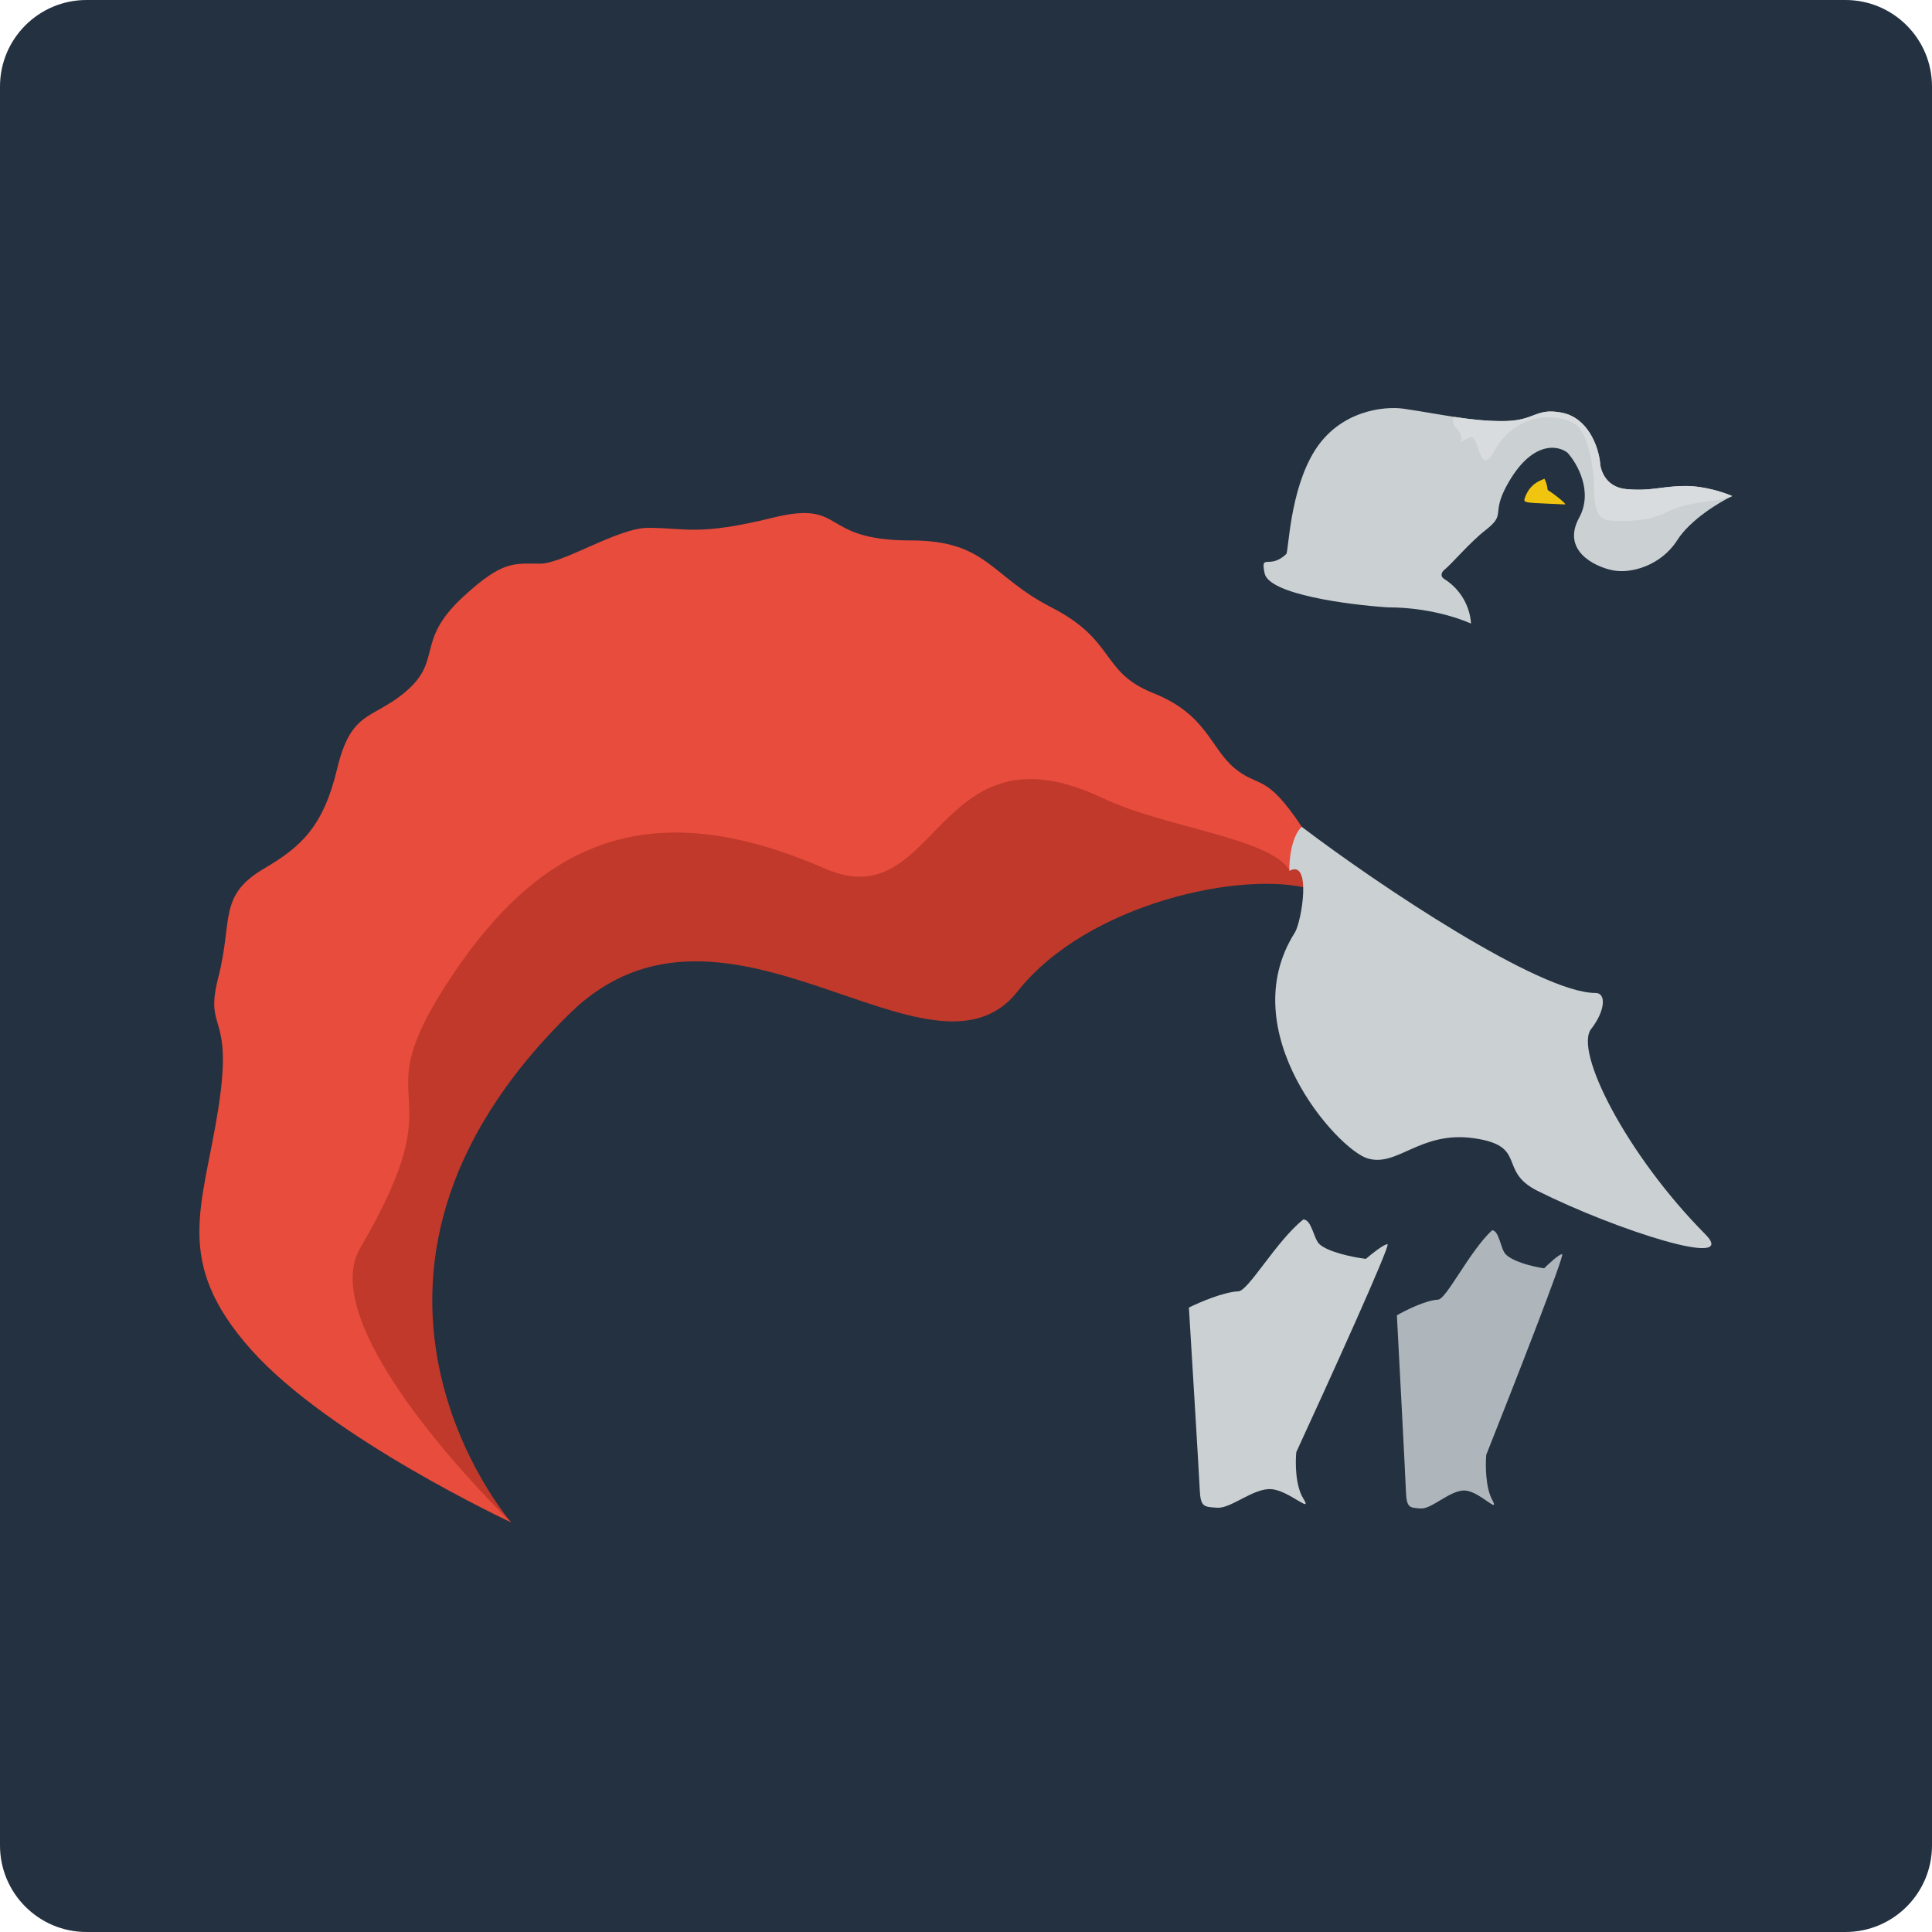
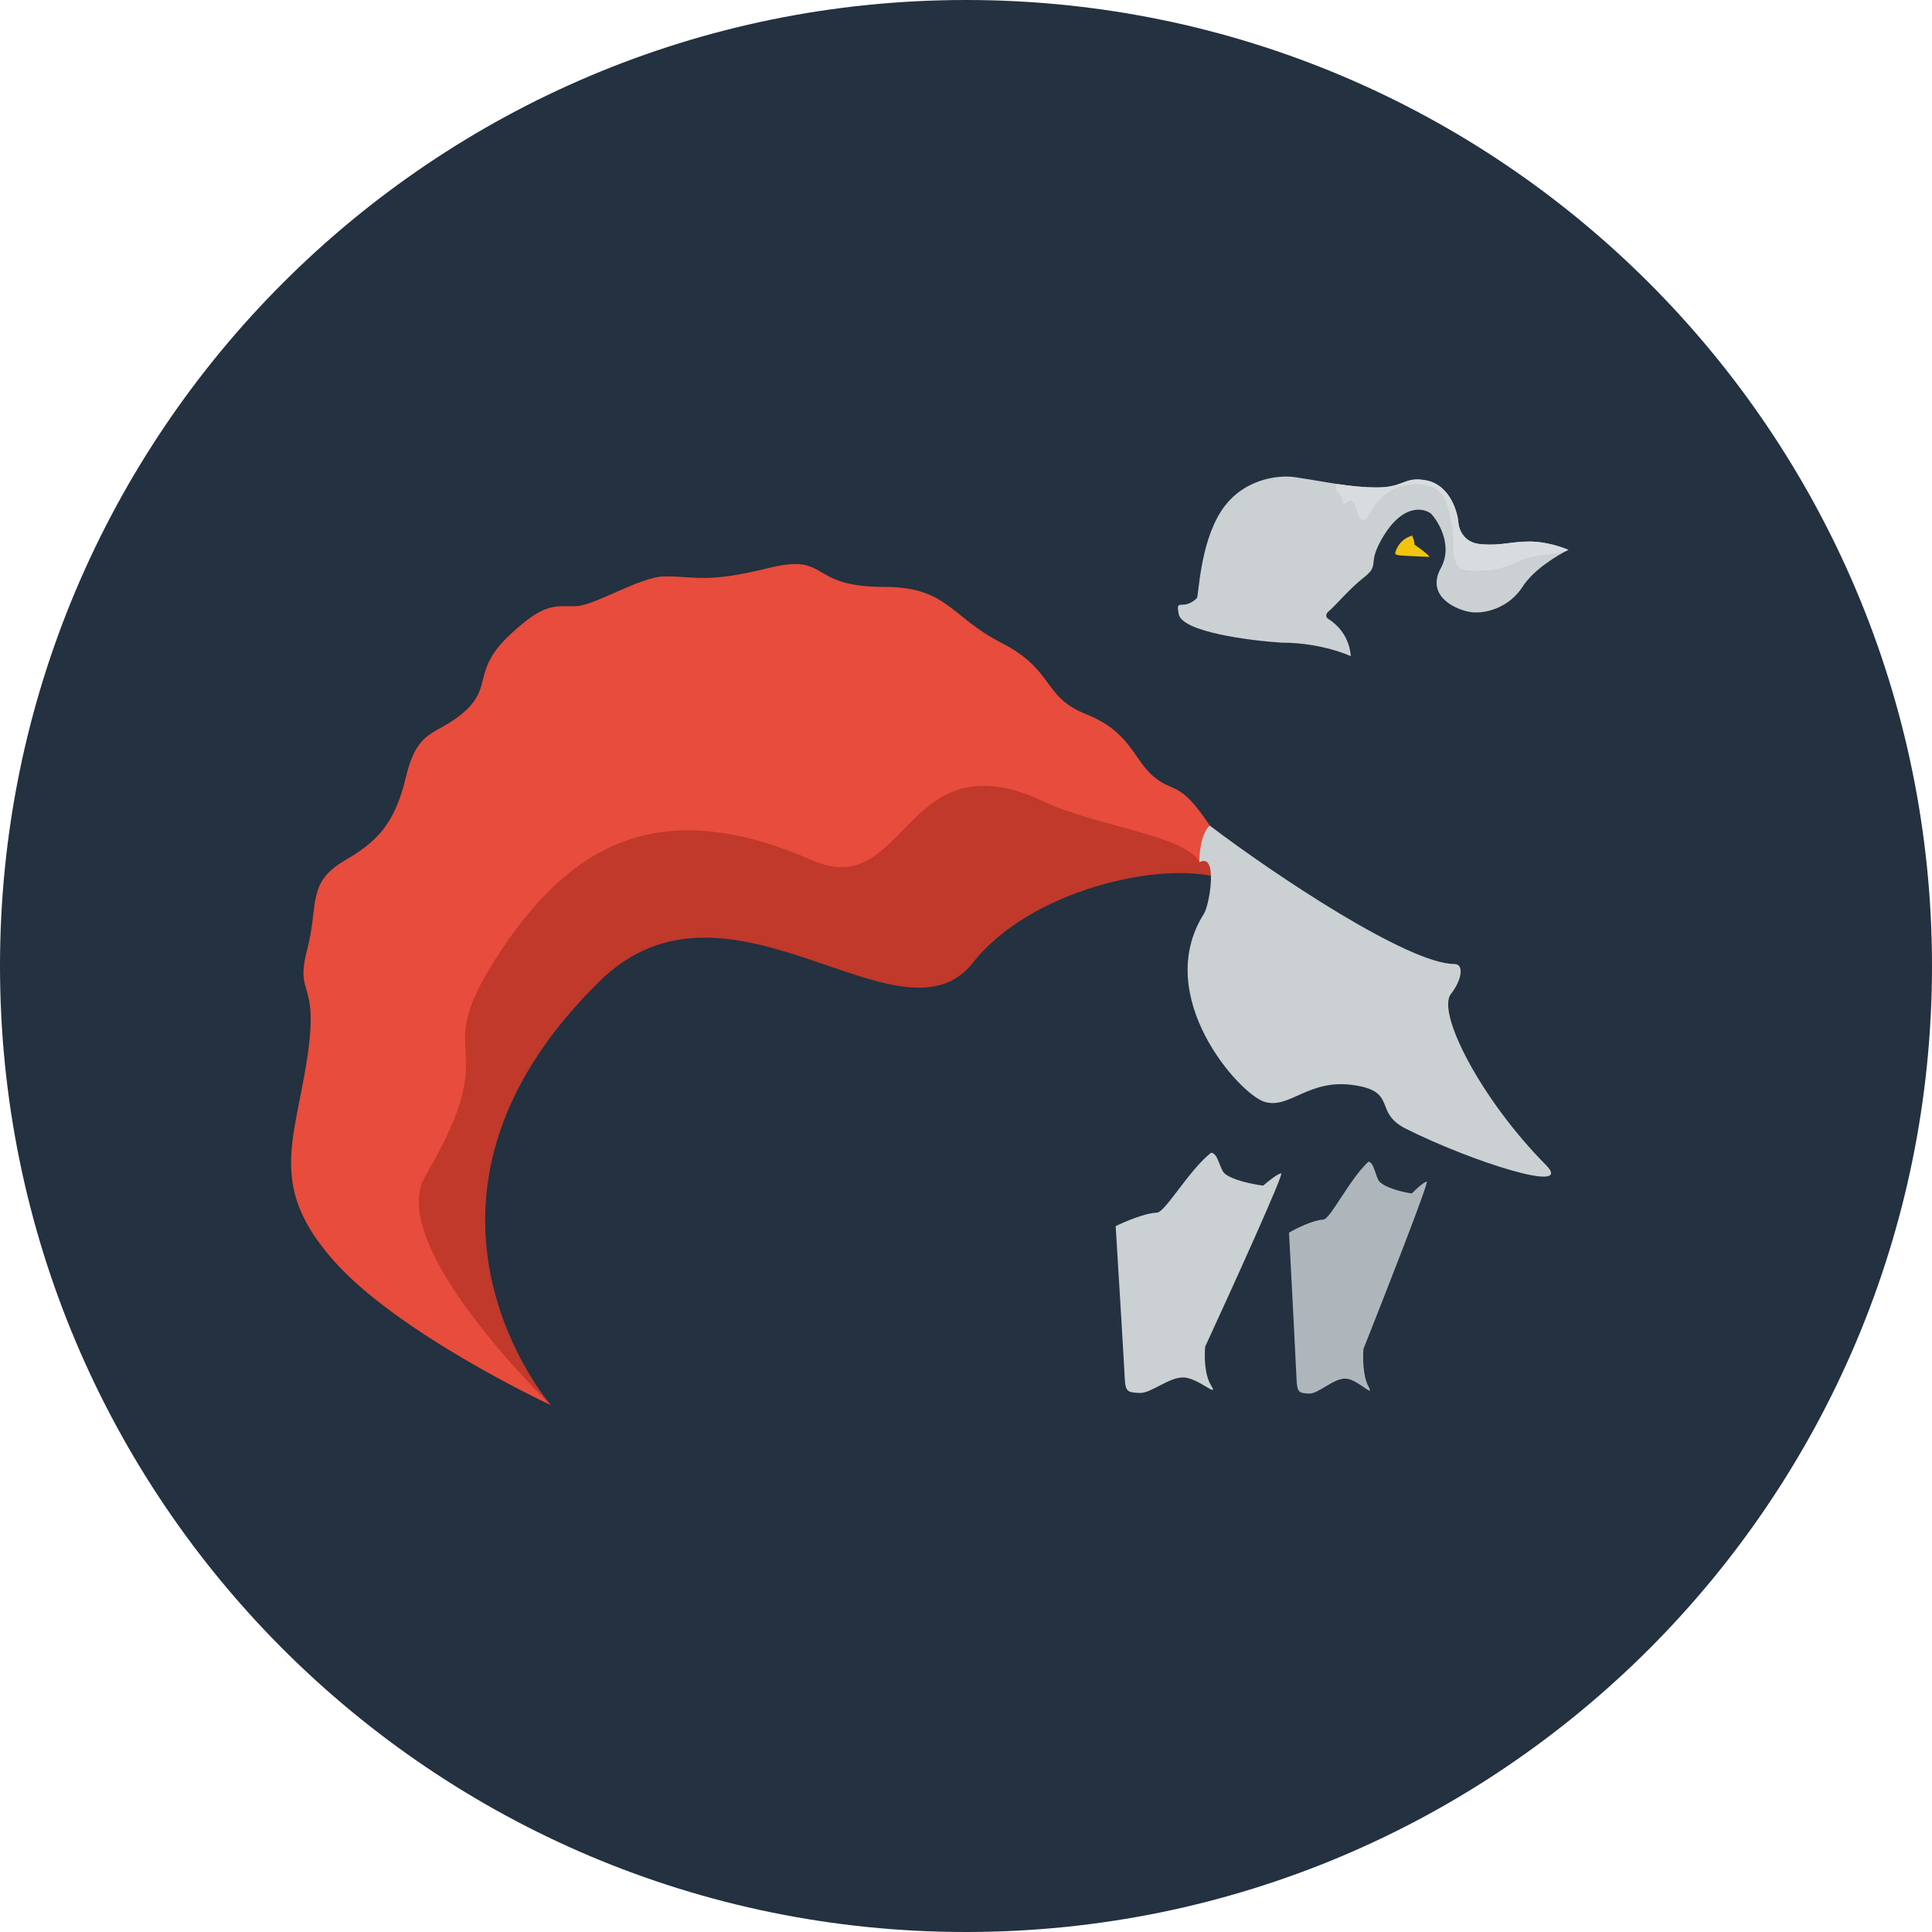
- <svg xmlns="http://www.w3.org/2000/svg" width="1250" height="1250" viewBox="0 0 1250 1250" fill="none">
-   <rect width="1250" height="1250" rx="56" fill="#233140" />
-   <path d="M658.376 641.451C703.293 584.497 804.52 562.585 848.786 575.374L831.698 542.975L613.947 484.145C553.244 482.866 407.035 489.261 307.826 525.07C183.815 569.832 230.685 663.618 193.58 702.412C163.895 733.447 203.428 856.365 238.255 911.5C266.409 927.131 330.755 985 330.755 985C330.755 985 193.58 826.996 368.855 655.519C468.992 557.551 602.23 712.643 658.376 641.451Z" fill="#C0392B" />
-   <path d="M842.286 534.996C859.799 561.412 874.893 559.994 868.355 584.825C856.131 596.927 852.581 591.529 854.286 570.496C855.992 549.463 834.558 563.5 834.255 563C821.561 542.056 753.755 535.5 713.755 516.5C604.392 464.553 607.848 594.337 533.786 561.996C419.286 511.996 349.465 545.58 291.899 632.175C231.692 722.744 298.722 695.138 233.054 807.496C201.786 860.996 330.755 985 330.755 985C330.755 985 213.03 930.2 162.255 873C111.48 815.8 131.345 780.85 141.286 717C151.228 653.15 131.818 668.85 141.286 632.175C150.755 595.5 140.938 579.523 170.786 561.996C194.665 547.974 209.175 534.95 218.13 497.392C227.085 459.833 240.478 465.523 261.286 448.496C287.297 427.213 267.806 415.417 299.786 385.996C325.371 362.459 332.408 364.684 349.465 364.684C364.388 364.684 399.842 341.496 419.286 341.496C443.592 341.496 451.602 346.889 499.786 334.996C547.971 323.102 529.043 349.66 589.286 349.66C638.769 349.66 640.669 372.715 680.286 392.996C722.286 414.496 711.747 434.724 746.286 448.496C780.826 462.267 782.978 483.854 798.755 497C814.532 510.146 818.755 499.5 842.286 534.996Z" fill="#E74C3C" />
-   <path d="M1032.21 642.448C996.429 642.448 892.211 572.948 842.211 534.948C835.411 541.348 834.044 556.614 834.211 563.448C848.877 555.448 842.211 596.336 837.711 603.448C797.21 667.447 865.211 743.448 884.711 749.448C904.211 755.448 918.711 731.448 953.711 736.448C988.711 741.448 968.711 757.448 994.711 770.448C1046.02 796.104 1126.21 821.63 1103.21 798.448C1052.81 747.648 1017.71 679.448 1029.71 665.448C1038.21 654.448 1039.71 642.448 1032.21 642.448Z" fill="#CBD0D3" />
-   <path d="M1085.21 349.448C1093.61 336.248 1112.38 324.948 1120.71 320.948C1115.88 318.781 1103.11 314.448 1090.71 314.448C1075.21 314.448 1068.71 317.948 1052.21 316.448C1039.01 315.248 1035.38 304.281 1035.21 298.948C1034.04 288.781 1027.41 270.148 1010.21 266.948C993.011 263.748 993.411 272.448 972.211 272.448C951.011 272.448 934.211 268.312 908.211 264.448C895.877 262.614 867.111 265.448 850.711 291.448C834.311 317.448 833.786 356.944 832.211 358.448C821.211 368.948 815.411 357.348 818.211 370.948C821.011 384.548 872.377 391.281 897.711 392.948C929.711 392.948 951.711 403.448 951.711 403.448C951.711 403.448 951.711 385.496 934.211 374.448C931.704 372.865 932.711 370.175 934.211 368.948C939.711 364.448 950.902 350.966 961.211 342.948C974.711 332.448 964.711 332.948 974.711 314.448C990.73 284.812 1008.04 287.948 1014.21 292.948C1020.54 299.948 1030.91 318.148 1021.71 334.948C1010.21 355.948 1031.21 366.448 1043.21 368.948C1055.21 371.448 1074.71 365.948 1085.21 349.448Z" fill="#CBD0D3" />
-   <path d="M853.711 804.996C849.863 801.498 848.711 788.996 843.211 788.996C825.711 802.996 807.711 835.225 801.211 835.496C791.611 835.896 775.877 842.663 769.211 845.996C771.377 881.329 775.811 954.296 776.211 963.496C776.706 974.886 778.673 974.995 787.454 975.482L787.711 975.496C796.711 975.996 811.211 962.496 822.711 963.496C834.211 964.496 849.711 979.996 843.211 969.496C838.011 961.096 838.044 945.996 838.711 939.496C859.377 894.663 900.111 804.996 897.711 804.996C895.311 804.996 887.377 811.329 883.711 814.496C874.544 813.329 859.211 809.996 853.711 804.996Z" fill="#CBD0D3" />
-   <path d="M974.093 811.437C970.891 808.061 969.933 795.996 965.356 795.996C950.796 809.507 935.819 840.611 930.411 840.872C922.424 841.258 909.333 847.788 903.786 851.005C905.589 885.105 909.278 955.523 909.611 964.402C910.023 975.394 911.659 975.499 918.965 975.969L919.179 975.983C926.667 976.465 938.732 963.437 948.3 964.402C957.868 965.367 970.765 980.326 965.356 970.192C961.03 962.086 961.058 947.513 961.612 941.24C978.807 897.972 1012.7 811.437 1010.7 811.437C1008.71 811.437 1002.1 817.549 999.053 820.605C991.427 819.479 978.669 816.262 974.093 811.437Z" fill="#AFB6BB" />
-   <path fill-rule="evenodd" clip-rule="evenodd" d="M1105.44 324.31C1097.45 325.422 1088.26 326.701 1080.29 330.496C1069.79 335.496 1062.54 336.996 1050.29 336.996C1049.62 336.996 1048.97 337 1048.34 337.004C1037.18 337.073 1031.29 337.109 1031.29 314.448C1031.29 301.996 1027.62 283.496 1021.29 276.496C1015.29 268.714 982.806 262.36 966.786 291.996C960.853 302.972 958.616 296.524 956.421 290.194C954.916 285.855 953.43 281.572 950.786 282.996C946.58 285.261 945.451 286.203 945.27 286.047C944.957 285.777 947.494 282.204 941.786 276.496C940.416 275.125 939.286 271.996 940.786 269.996C940.851 269.91 940.915 269.825 940.979 269.741C951.466 271.342 961.25 272.448 972.211 272.448C982.309 272.448 987.506 270.474 992.039 268.752C997.023 266.86 1001.2 265.272 1010.21 266.948C1027.41 270.148 1034.04 288.781 1035.21 298.948C1035.38 304.281 1039.01 315.248 1052.21 316.448C1061.69 317.309 1067.87 316.521 1074.35 315.694C1079.15 315.081 1084.12 314.448 1090.71 314.448C1103.1 314.448 1115.85 318.771 1120.69 320.94C1120.7 320.942 1120.7 320.945 1120.71 320.948C1120.71 320.95 1120.7 320.953 1120.69 320.955C1117.06 322.693 1111.61 323.452 1105.44 324.31Z" fill="#D9DCDE" />
-   <path d="M986.436 322.504C989.616 313.135 996.012 311.107 999.271 309.748C1001.67 314.727 1000.87 316.751 1001.6 317.198C1006.05 319.917 1014.07 326.45 1012.52 326.371C988.3 325.148 985.306 325.832 986.436 322.504Z" fill="#F1C40F" />
+ <svg xmlns="http://www.w3.org/2000/svg" width="1500" height="1500" viewBox="0 0 1500 1500" fill="none">
+   <rect width="1500" height="1500" rx="750" fill="#233140" />
+   <path d="M755.376 747.451C800.294 690.497 901.52 668.585 945.786 681.374L928.698 648.975L710.947 590.145C650.244 588.866 504.035 595.261 404.826 631.07C280.815 675.832 327.685 769.618 290.58 808.412C260.895 839.447 300.428 962.365 335.255 1017.5C363.41 1033.13 427.755 1091 427.755 1091C427.755 1091 290.58 932.996 465.855 761.519C565.992 663.551 699.23 818.643 755.376 747.451Z" fill="#C0392B" />
+   <path d="M939.286 640.996C956.799 667.412 971.893 665.994 965.355 690.825C953.131 702.927 949.581 697.529 951.286 676.496C952.992 655.463 931.558 669.5 931.255 669C918.561 648.056 850.755 641.5 810.755 622.5C701.392 570.553 704.848 700.337 630.786 667.996C516.286 617.996 446.465 651.58 388.899 738.175C328.692 828.744 395.722 801.138 330.054 913.496C298.786 966.996 427.755 1091 427.755 1091C427.755 1091 310.03 1036.2 259.255 979C208.48 921.8 228.345 886.85 238.286 823C248.228 759.15 228.818 774.85 238.286 738.175C247.755 701.5 237.938 685.523 267.786 667.996C291.665 653.974 306.175 640.95 315.13 603.392C324.085 565.833 337.478 571.523 358.286 554.496C384.297 533.213 364.806 521.417 396.786 491.996C422.371 468.459 429.408 470.684 446.465 470.684C461.388 470.684 496.842 447.496 516.286 447.496C540.592 447.496 548.602 452.889 596.786 440.996C644.971 429.102 626.043 455.66 686.286 455.66C735.769 455.66 737.669 478.715 777.286 498.996C819.286 520.496 808.747 540.724 843.286 554.496C877.826 568.267 879.978 589.854 895.755 603C911.532 616.146 915.755 605.5 939.286 640.996Z" fill="#E74C3C" />
+   <path d="M1129.21 748.448C1093.43 748.448 989.211 678.948 939.211 640.948C932.411 647.348 931.044 662.614 931.211 669.448C945.877 661.448 939.211 702.336 934.711 709.448C894.21 773.447 962.211 849.448 981.711 855.448C1001.21 861.448 1015.71 837.448 1050.71 842.448C1085.71 847.448 1065.71 863.448 1091.71 876.448C1143.02 902.104 1223.21 927.63 1200.21 904.448C1149.81 853.648 1114.71 785.448 1126.71 771.448C1135.21 760.448 1136.71 748.448 1129.21 748.448Z" fill="#CBD0D3" />
+   <path d="M1182.21 455.448C1190.61 442.248 1209.38 430.948 1217.71 426.948C1212.88 424.781 1200.11 420.448 1187.71 420.448C1172.21 420.448 1165.71 423.948 1149.21 422.448C1136.01 421.248 1132.38 410.281 1132.21 404.948C1131.04 394.781 1124.41 376.148 1107.21 372.948C1090.01 369.748 1090.41 378.448 1069.21 378.448C1048.01 378.448 1031.21 374.312 1005.21 370.448C992.877 368.614 964.111 371.448 947.711 397.448C931.311 423.448 930.786 462.944 929.211 464.448C918.211 474.948 912.411 463.348 915.211 476.948C918.011 490.548 969.377 497.281 994.711 498.948C1026.71 498.948 1048.71 509.448 1048.71 509.448C1048.71 509.448 1048.71 491.496 1031.21 480.448C1028.7 478.865 1029.71 476.175 1031.21 474.948C1036.71 470.448 1047.9 456.966 1058.21 448.948C1071.71 438.448 1061.71 438.948 1071.71 420.448C1087.73 390.812 1105.04 393.948 1111.21 398.948C1117.54 405.948 1127.91 424.148 1118.71 440.948C1107.21 461.948 1128.21 472.448 1140.21 474.948C1152.21 477.448 1171.71 471.948 1182.21 455.448Z" fill="#CBD0D3" />
+   <path d="M950.711 910.996C946.863 907.498 945.711 894.996 940.211 894.996C922.711 908.996 904.711 941.225 898.211 941.496C888.611 941.896 872.877 948.663 866.211 951.996C868.377 987.329 872.811 1060.3 873.211 1069.5C873.706 1080.89 875.673 1080.99 884.454 1081.48L884.711 1081.5C893.711 1082 908.211 1068.5 919.711 1069.5C931.211 1070.5 946.711 1086 940.211 1075.5C935.011 1067.1 935.044 1052 935.711 1045.5C956.377 1000.66 997.111 910.996 994.711 910.996C992.311 910.996 984.377 917.329 980.711 920.496C971.544 919.329 956.211 915.996 950.711 910.996Z" fill="#CBD0D3" />
+   <path d="M1071.09 917.437C1067.89 914.061 1066.93 901.996 1062.36 901.996C1047.8 915.507 1032.82 946.611 1027.41 946.872C1019.42 947.258 1006.33 953.788 1000.79 957.005C1002.59 991.105 1006.28 1061.52 1006.61 1070.4C1007.02 1081.39 1008.66 1081.5 1015.97 1081.97L1016.18 1081.98C1023.67 1082.47 1035.73 1069.44 1045.3 1070.4C1054.87 1071.37 1067.76 1086.33 1062.36 1076.19C1058.03 1068.09 1058.06 1053.51 1058.61 1047.24C1075.81 1003.97 1109.7 917.437 1107.7 917.437C1105.71 917.437 1099.1 923.549 1096.05 926.605C1088.43 925.479 1075.67 922.262 1071.09 917.437Z" fill="#AFB6BB" />
+   <path fill-rule="evenodd" clip-rule="evenodd" d="M1202.44 430.31C1194.45 431.422 1185.26 432.701 1177.29 436.496C1166.79 441.496 1159.54 442.996 1147.29 442.996C1146.62 442.996 1145.97 443 1145.34 443.004C1134.18 443.073 1128.29 443.109 1128.29 420.448C1128.29 407.996 1124.62 389.496 1118.29 382.496C1112.29 374.714 1079.81 368.36 1063.79 397.996C1057.85 408.972 1055.62 402.524 1053.42 396.194C1051.92 391.855 1050.43 387.572 1047.79 388.996C1043.58 391.261 1042.45 392.203 1042.27 392.047C1041.96 391.777 1044.49 388.204 1038.79 382.496C1037.42 381.125 1036.29 377.996 1037.79 375.996C1037.85 375.91 1037.91 375.825 1037.98 375.741C1048.47 377.342 1058.25 378.448 1069.21 378.448C1079.31 378.448 1084.51 376.474 1089.04 374.752C1094.02 372.86 1098.2 371.272 1107.21 372.948C1124.41 376.148 1131.04 394.781 1132.21 404.948C1132.38 410.281 1136.01 421.248 1149.21 422.448C1158.69 423.309 1164.87 422.521 1171.35 421.694C1176.15 421.081 1181.12 420.448 1187.71 420.448C1200.1 420.448 1212.85 424.771 1217.69 426.94C1217.7 426.942 1217.7 426.945 1217.71 426.948C1217.71 426.95 1217.7 426.953 1217.69 426.955C1214.06 428.693 1208.61 429.452 1202.44 430.31Z" fill="#D9DCDE" />
+   <path d="M1083.44 428.504C1086.62 419.135 1093.01 417.107 1096.27 415.748C1098.67 420.727 1097.87 422.751 1098.6 423.198C1103.05 425.917 1111.07 432.45 1109.52 432.371C1085.3 431.148 1082.31 431.832 1083.44 428.504Z" fill="#F1C40F" />
</svg>
